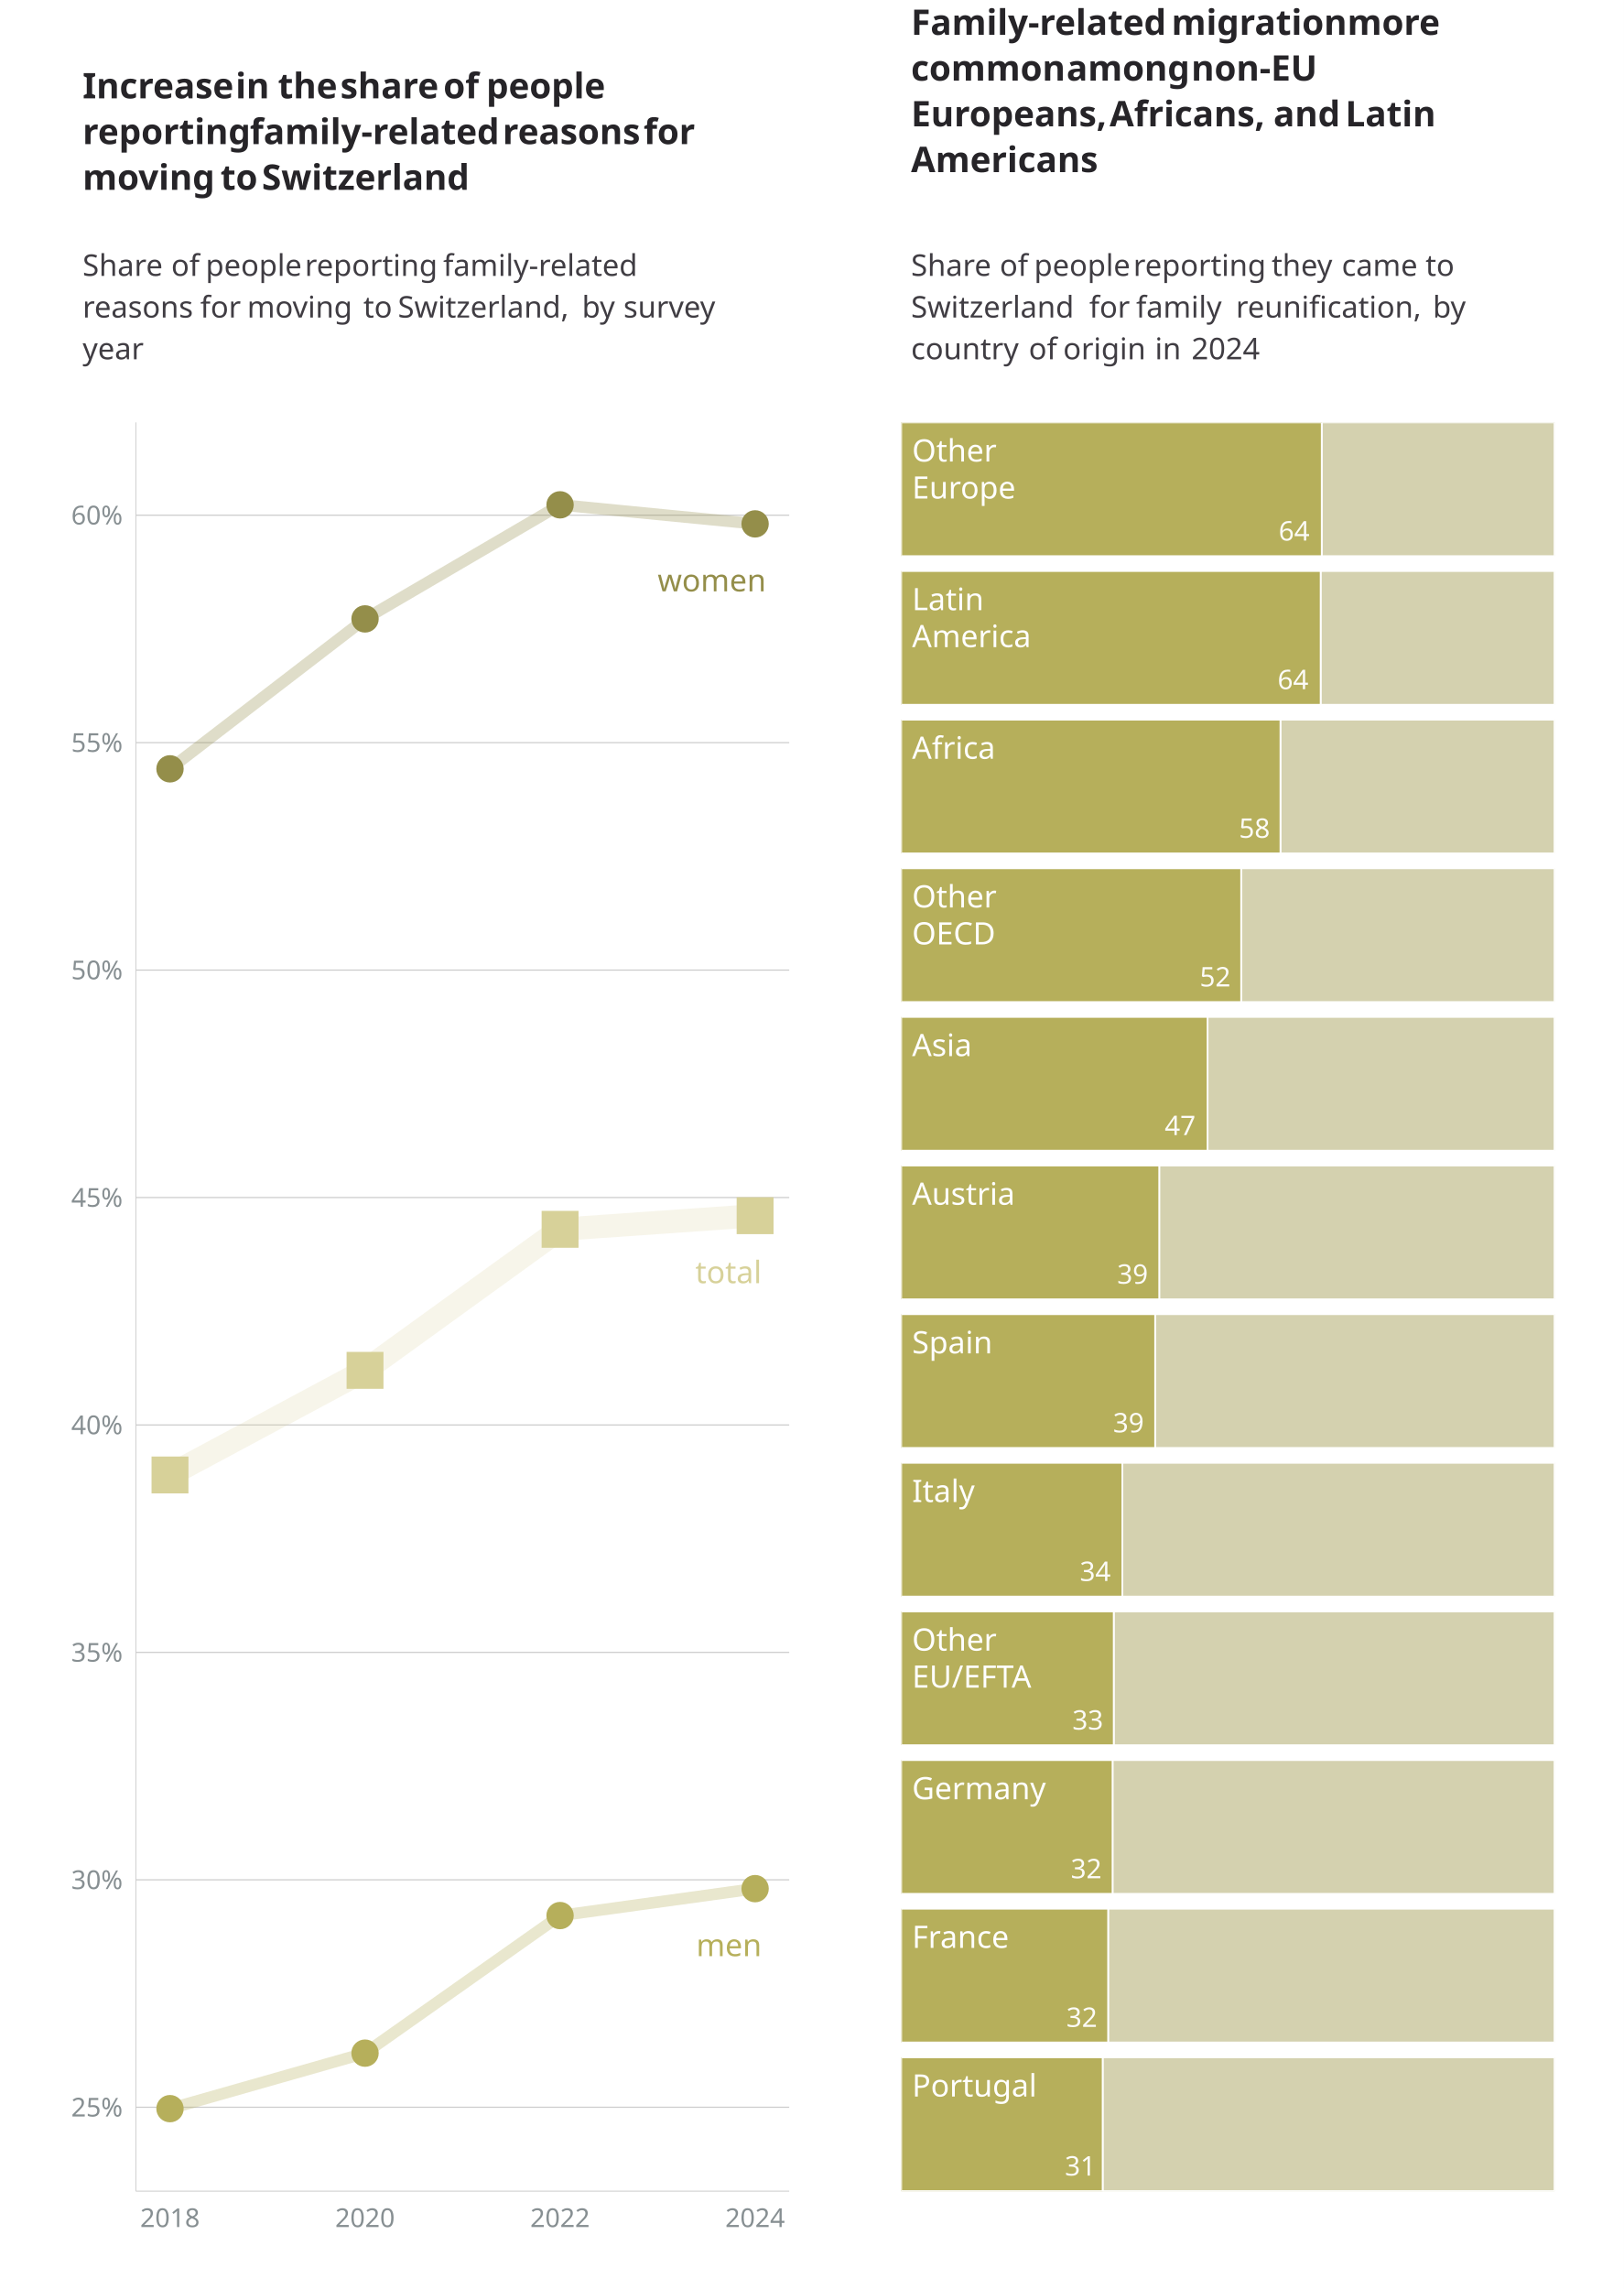
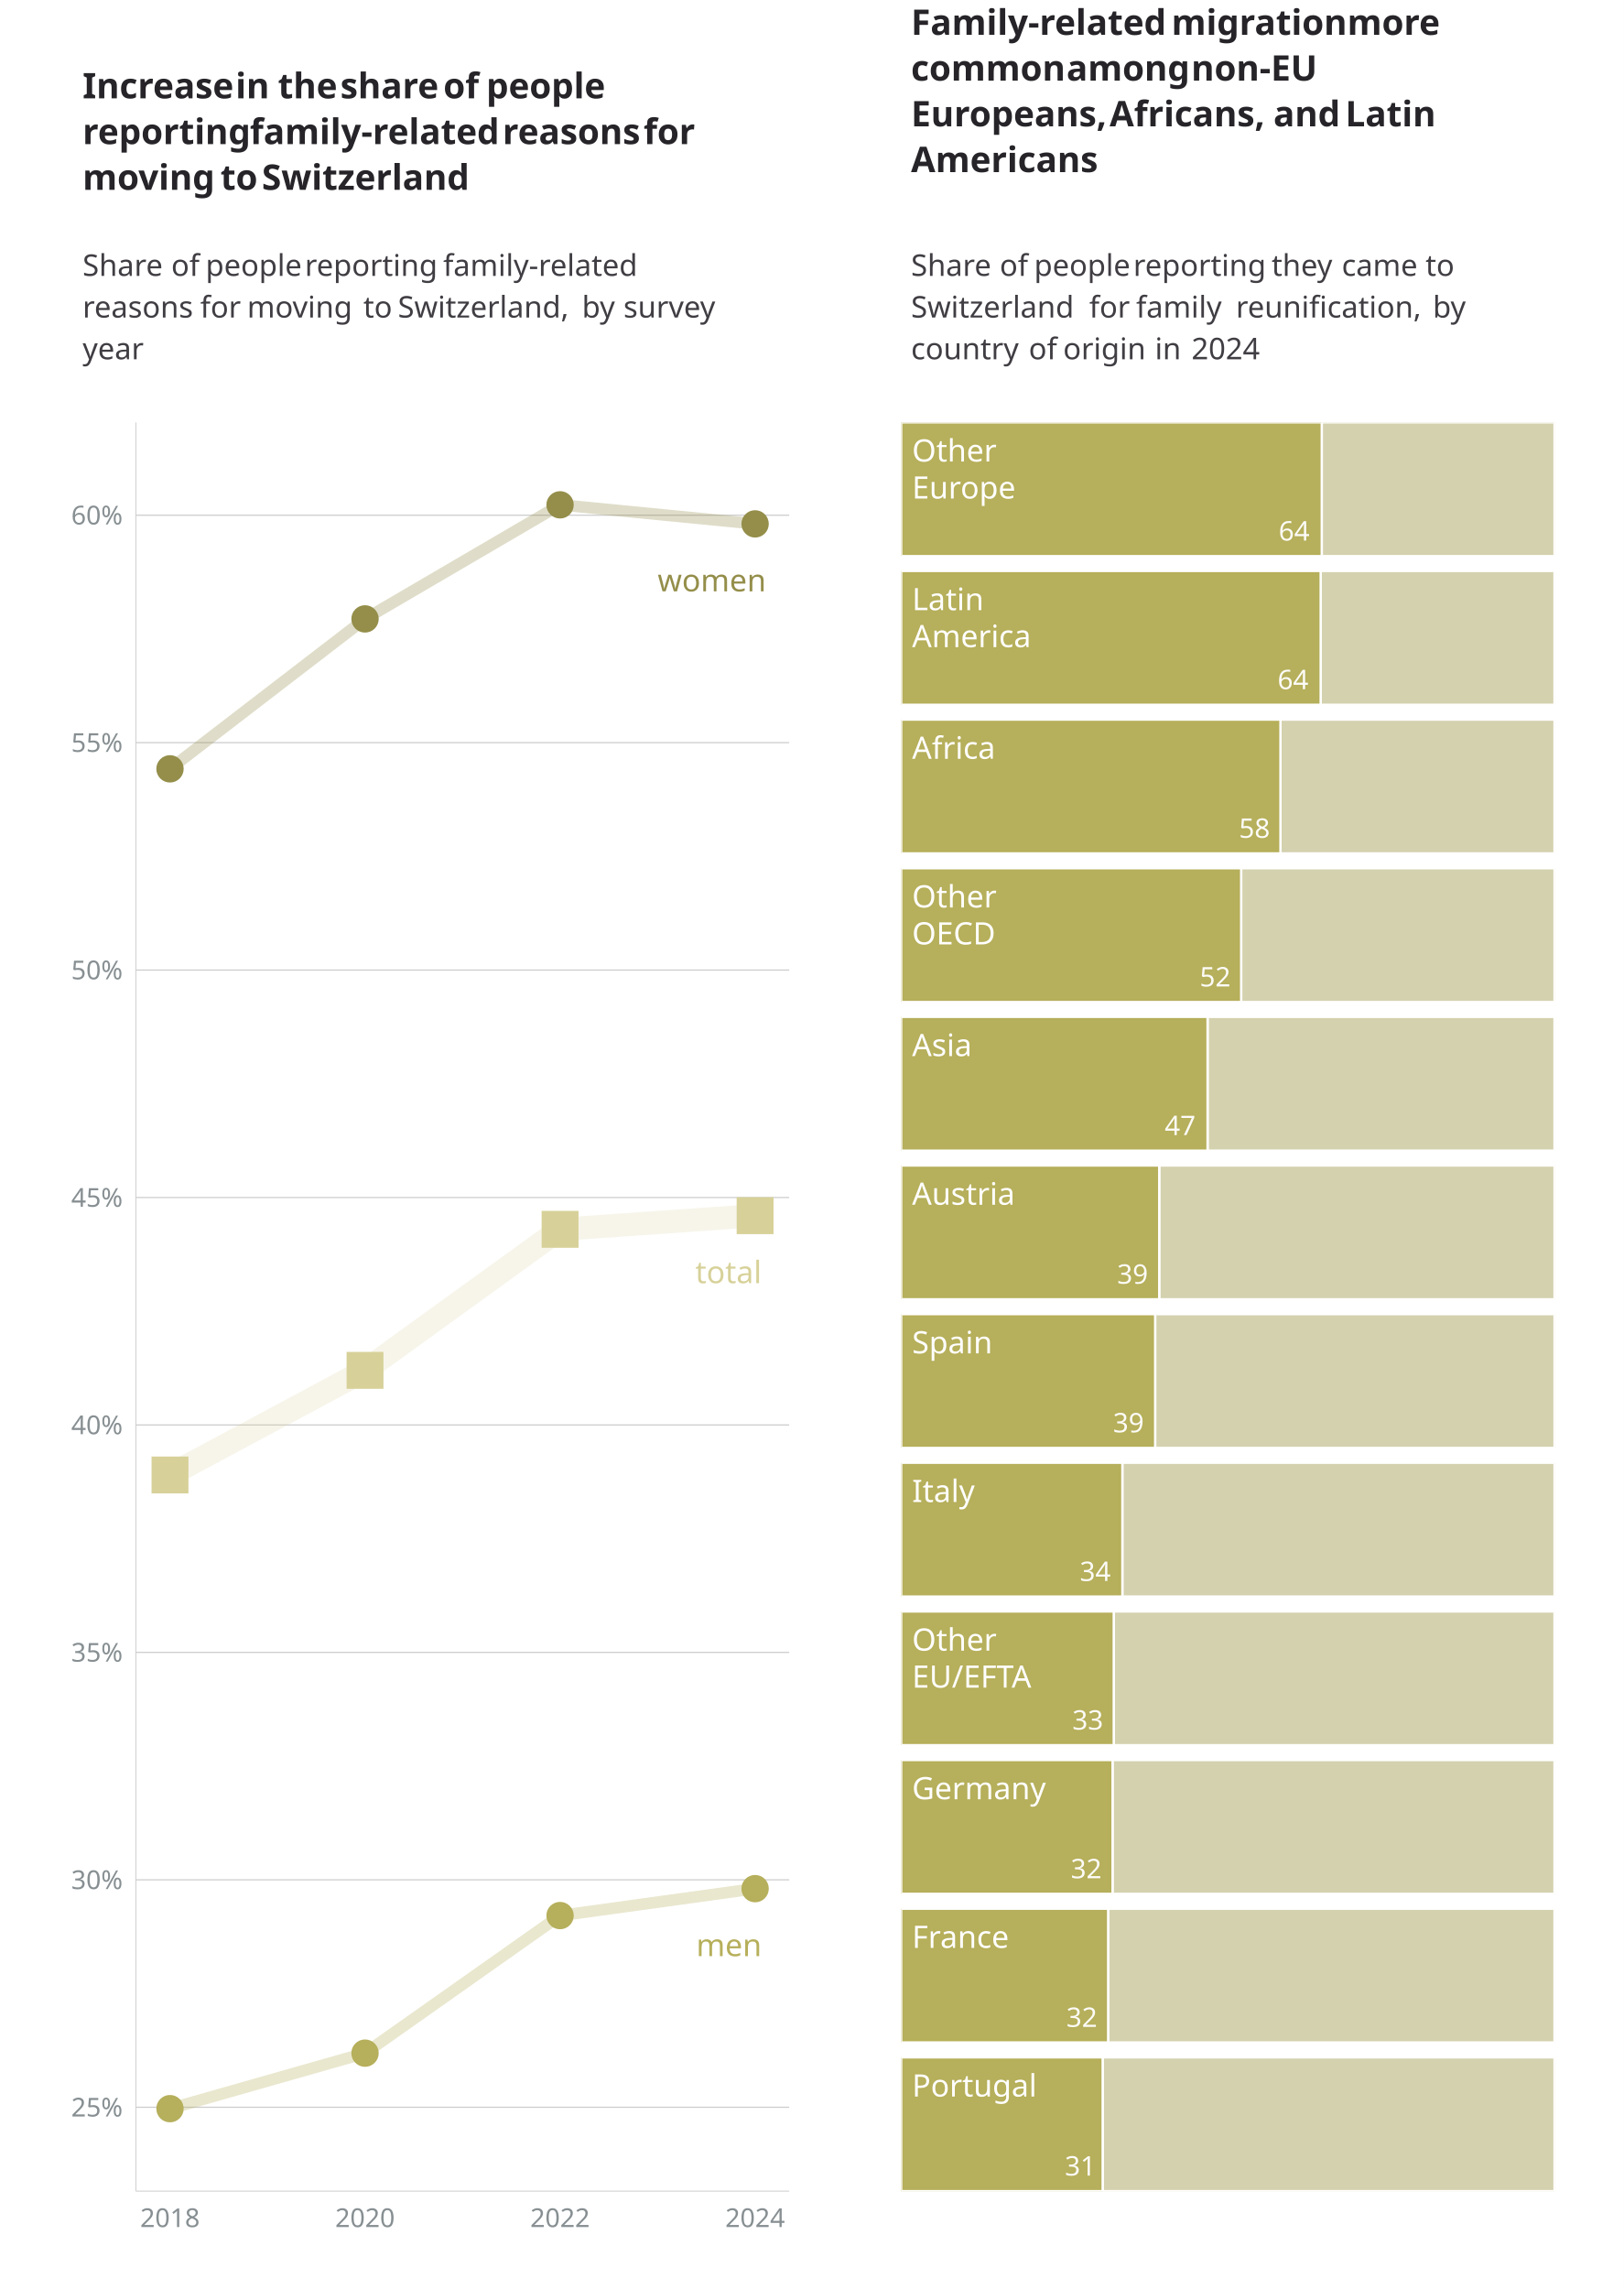
<svg xmlns="http://www.w3.org/2000/svg" width="597.60pt" height="842.40pt" viewBox="0 0 597.60 842.40">
  <g class="svglite">
    <defs>
      <style type="text/css">
    .svglite line, .svglite polyline, .svglite polygon, .svglite path, .svglite rect, .svglite circle {
      fill: none;
      stroke: #000000;
      stroke-linecap: round;
      stroke-linejoin: round;
      stroke-miterlimit: 10.00;
    }
    .svglite text {
      white-space: pre;
    }
    .svglite g.glyphgroup path {
      fill: inherit;
      stroke: none;
    }
  </style>
    </defs>
    <rect width="100%" height="100%" style="stroke: none; fill: #FFFFFF;" />
    <defs>
      <clipPath id="cpMC4wMHw1OTcuNjB8MC4wMHw4NDIuNDA=">
        <rect x="0.00" y="0.00" width="597.60" height="842.40" />
      </clipPath>
    </defs>
    <g clip-path="url(#cpMC4wMHw1OTcuNjB8MC4wMHw4NDIuNDA=)">
      <rect x="0.00" y="0.00" width="597.60" height="842.40" style="stroke-width: 1.07; stroke: #FFFFFF; fill: #FFFFFF;" />
    </g>
    <defs>
      <clipPath id="cpNTAuMDF8NTcyLjIwfDE1NS40NHw4MDYuMzg=">
        <rect x="50.01" y="155.44" width="522.19" height="650.94" />
      </clipPath>
    </defs>
    <g clip-path="url(#cpNTAuMDF8NTcyLjIwfDE1NS40NHw4MDYuMzg=)">
</g>
    <g clip-path="url(#cpMC4wMHw1OTcuNjB8MC4wMHw4NDIuNDA=)">
</g>
    <defs>
      <clipPath id="cpNS40OHwzMTAuNDN8NS40OHw4MzYuOTI=">
        <rect x="5.48" y="5.48" width="304.95" height="831.44" />
      </clipPath>
    </defs>
    <g clip-path="url(#cpNS40OHwzMTAuNDN8NS40OHw4MzYuOTI=)">
      <rect x="5.48" y="5.48" width="304.95" height="831.44" style="stroke-width: 0.00; stroke: none; fill: #FFFFFF;" />
    </g>
    <g clip-path="url(#cpMC4wMHw1OTcuNjB8MC4wMHw4NDIuNDA=)">
</g>
    <defs>
      <clipPath id="cpMzEwLjQzfDU5Mi4xMnw1LjQ4fDgzNi45Mg==">
        <rect x="310.43" y="5.48" width="281.69" height="831.44" />
      </clipPath>
    </defs>
    <g clip-path="url(#cpMzEwLjQzfDU5Mi4xMnw1LjQ4fDgzNi45Mg==)">
      <rect x="310.43" y="5.48" width="281.69" height="831.44" style="stroke-width: 0.00; stroke: none; fill: #FFFFFF;" />
    </g>
    <g clip-path="url(#cpMC4wMHw1OTcuNjB8MC4wMHw4NDIuNDA=)">
</g>
    <defs>
      <clipPath id="cpNTAuMDF8MjkwLjUwfDE1NS40NHw4MDYuMzg=">
        <rect x="50.01" y="155.44" width="240.50" height="650.94" />
      </clipPath>
    </defs>
    <g clip-path="url(#cpNTAuMDF8MjkwLjUwfDE1NS40NHw4MDYuMzg=)">
      <rect x="50.01" y="155.44" width="240.50" height="650.94" style="stroke-width: 0.00; stroke: none; fill: #FFFFFF;" />
      <polyline points="50.01,775.51 290.50,775.51 " style="stroke-width: 0.43; stroke: #CCCCCC; stroke-linecap: butt;" />
      <polyline points="50.01,691.81 290.50,691.81 " style="stroke-width: 0.43; stroke: #CCCCCC; stroke-linecap: butt;" />
      <polyline points="50.01,608.11 290.50,608.11 " style="stroke-width: 0.43; stroke: #CCCCCC; stroke-linecap: butt;" />
      <polyline points="50.01,524.41 290.50,524.41 " style="stroke-width: 0.43; stroke: #CCCCCC; stroke-linecap: butt;" />
      <polyline points="50.01,440.70 290.50,440.70 " style="stroke-width: 0.43; stroke: #CCCCCC; stroke-linecap: butt;" />
      <polyline points="50.01,357.00 290.50,357.00 " style="stroke-width: 0.43; stroke: #CCCCCC; stroke-linecap: butt;" />
      <polyline points="50.01,273.30 290.50,273.30 " style="stroke-width: 0.43; stroke: #CCCCCC; stroke-linecap: butt;" />
      <polyline points="50.01,189.60 290.50,189.60 " style="stroke-width: 0.43; stroke: #CCCCCC; stroke-linecap: butt;" />
      <polyline points="62.57,776.03 134.36,755.60 206.15,704.97 277.94,695.06 " style="stroke-width: 4.27; stroke: #B6AF5B; stroke-opacity: 0.30; stroke-linecap: butt;" />
      <polyline points="62.57,282.95 134.36,227.77 206.15,185.79 277.94,192.80 " style="stroke-width: 4.27; stroke: #948E4A; stroke-opacity: 0.30; stroke-linecap: butt;" />
      <circle cx="62.57" cy="776.03" r="4.65" style="stroke-width: 0.77; stroke: #B6AF5B; fill: #B6AF5B;" />
      <circle cx="62.57" cy="282.95" r="4.65" style="stroke-width: 0.77; stroke: #948E4A; fill: #948E4A;" />
      <circle cx="134.36" cy="755.60" r="4.65" style="stroke-width: 0.77; stroke: #B6AF5B; fill: #B6AF5B;" />
      <circle cx="134.36" cy="227.77" r="4.65" style="stroke-width: 0.77; stroke: #948E4A; fill: #948E4A;" />
      <circle cx="206.15" cy="704.97" r="4.65" style="stroke-width: 0.77; stroke: #B6AF5B; fill: #B6AF5B;" />
      <circle cx="206.15" cy="185.79" r="4.65" style="stroke-width: 0.77; stroke: #948E4A; fill: #948E4A;" />
      <circle cx="277.94" cy="695.06" r="4.65" style="stroke-width: 0.77; stroke: #B6AF5B; fill: #B6AF5B;" />
      <circle cx="277.94" cy="192.80" r="4.65" style="stroke-width: 0.77; stroke: #948E4A; fill: #948E4A;" />
      <polyline points="62.57,542.82 134.36,504.32 206.15,452.42 277.94,447.40 " style="stroke-width: 8.54; stroke: #D7D199; stroke-opacity: 0.20; stroke-linecap: butt;" />
      <polygon points="271.15,454.19 284.73,454.19 284.73,440.61 271.15,440.61 " style="stroke-width: 0.77; stroke: none; fill: #D7D199;" />
      <polygon points="199.36,459.21 212.94,459.21 212.94,445.63 199.36,445.63 " style="stroke-width: 0.77; stroke: none; fill: #D7D199;" />
      <polygon points="127.57,511.11 141.15,511.11 141.15,497.53 127.57,497.53 " style="stroke-width: 0.77; stroke: none; fill: #D7D199;" />
      <polygon points="55.78,549.61 69.36,549.61 69.36,536.03 55.78,536.03 " style="stroke-width: 0.77; stroke: none; fill: #D7D199;" />
      <text x="280.36" y="719.90" text-anchor="end" style="font-size: 11.38px;fill: #B6AF5B; font-family: &quot;Roboto Slab&quot;;">men</text>
      <text x="281.99" y="217.64" text-anchor="end" style="font-size: 11.38px;fill: #948E4A; font-family: &quot;Roboto Slab&quot;;">women</text>
      <text x="280.35" y="472.23" text-anchor="end" style="font-size: 11.38px;fill: #D7D199; font-family: &quot;Roboto Slab&quot;;">total</text>
    </g>
    <g clip-path="url(#cpMC4wMHw1OTcuNjB8MC4wMHw4NDIuNDA=)">
      <polyline points="50.01,806.38 50.01,155.44 " style="stroke-width: 0.32; stroke: #CCCCCC; stroke-linecap: butt;" />
      <text x="35.69" y="778.92" text-anchor="middle" style="font-size: 9.60px;fill: #878F92; font-family: &quot;Roboto Slab&quot;;">25%</text>
      <text x="35.69" y="695.22" text-anchor="middle" style="font-size: 9.60px;fill: #878F92; font-family: &quot;Roboto Slab&quot;;">30%</text>
      <text x="35.69" y="611.52" text-anchor="middle" style="font-size: 9.60px;fill: #878F92; font-family: &quot;Roboto Slab&quot;;">35%</text>
      <text x="35.69" y="527.82" text-anchor="middle" style="font-size: 9.60px;fill: #878F92; font-family: &quot;Roboto Slab&quot;;">40%</text>
      <text x="35.69" y="444.12" text-anchor="middle" style="font-size: 9.60px;fill: #878F92; font-family: &quot;Roboto Slab&quot;;">45%</text>
      <text x="35.69" y="360.41" text-anchor="middle" style="font-size: 9.60px;fill: #878F92; font-family: &quot;Roboto Slab&quot;;">50%</text>
      <text x="35.69" y="276.71" text-anchor="middle" style="font-size: 9.60px;fill: #878F92; font-family: &quot;Roboto Slab&quot;;">55%</text>
      <text x="35.69" y="193.01" text-anchor="middle" style="font-size: 9.60px;fill: #878F92; font-family: &quot;Roboto Slab&quot;;">60%</text>
      <polyline points="50.01,806.38 290.50,806.38 " style="stroke-width: 0.32; stroke: #CCCCCC; stroke-linecap: butt;" />
      <text x="62.57" y="819.61" text-anchor="middle" style="font-size: 9.60px;fill: #878F92; font-family: &quot;Roboto Slab&quot;;">2018</text>
      <text x="134.36" y="819.61" text-anchor="middle" style="font-size: 9.60px;fill: #878F92; font-family: &quot;Roboto Slab&quot;;">2020</text>
      <text x="206.15" y="819.61" text-anchor="middle" style="font-size: 9.60px;fill: #878F92; font-family: &quot;Roboto Slab&quot;;">2022</text>
      <text x="277.94" y="819.61" text-anchor="middle" style="font-size: 9.60px;fill: #878F92; font-family: &quot;Roboto Slab&quot;;">2024</text>
      <text x="30.39" y="101.53" style="font-size: 11.00px;fill: #403D43; font-family: &quot;Roboto Slab&quot;;">Share</text>
      <text x="63.02" y="101.53" style="font-size: 11.00px;fill: #403D43; font-family: &quot;Roboto Slab&quot;;">of</text>
      <text x="75.68" y="101.53" style="font-size: 11.00px;fill: #403D43; font-family: &quot;Roboto Slab&quot;;">people</text>
      <text x="112.19" y="101.53" style="font-size: 11.00px;fill: #403D43; font-family: &quot;Roboto Slab&quot;;">reporting</text>
      <text x="163.11" y="101.53" style="font-size: 11.00px;fill: #403D43; font-family: &quot;Roboto Slab&quot;;">family-related</text>
      <text x="30.39" y="116.87" style="font-size: 11.00px;fill: #403D43; font-family: &quot;Roboto Slab&quot;;">reasons</text>
      <text x="73.70" y="116.87" style="font-size: 11.00px;fill: #403D43; font-family: &quot;Roboto Slab&quot;;">for</text>
      <text x="90.96" y="116.87" style="font-size: 11.00px;fill: #403D43; font-family: &quot;Roboto Slab&quot;;">moving</text>
      <text x="133.75" y="116.87" style="font-size: 11.00px;fill: #403D43; font-family: &quot;Roboto Slab&quot;;">to</text>
      <text x="146.44" y="116.87" style="font-size: 11.00px;fill: #403D43; font-family: &quot;Roboto Slab&quot;;">Switzerland,</text>
      <text x="214.20" y="116.87" style="font-size: 11.00px;fill: #403D43; font-family: &quot;Roboto Slab&quot;;">by</text>
      <text x="229.49" y="116.87" style="font-size: 11.00px;fill: #403D43; font-family: &quot;Roboto Slab&quot;;">survey</text>
      <text x="30.39" y="132.22" style="font-size: 11.00px;fill: #403D43; font-family: &quot;Roboto Slab&quot;;">year</text>
      <text x="30.39" y="36.19" style="font-size: 13.00px; font-weight: 800;fill: #262428; font-family: &quot;Roboto Slab&quot;;">Increase</text>
      <text x="86.68" y="36.19" style="font-size: 13.00px; font-weight: 800;fill: #262428; font-family: &quot;Roboto Slab&quot;;">in</text>
      <text x="102.30" y="36.19" style="font-size: 13.00px; font-weight: 800;fill: #262428; font-family: &quot;Roboto Slab&quot;;">the</text>
      <text x="125.26" y="36.19" style="font-size: 13.00px; font-weight: 800;fill: #262428; font-family: &quot;Roboto Slab&quot;;">share</text>
      <text x="163.19" y="36.19" style="font-size: 13.00px; font-weight: 800;fill: #262428; font-family: &quot;Roboto Slab&quot;;">of</text>
      <text x="178.97" y="36.19" style="font-size: 13.00px; font-weight: 800;fill: #262428; font-family: &quot;Roboto Slab&quot;;">people</text>
      <text x="30.39" y="53.03" style="font-size: 13.00px; font-weight: 800;fill: #262428; font-family: &quot;Roboto Slab&quot;;">reporting</text>
      <text x="91.96" y="53.03" style="font-size: 13.00px; font-weight: 800;fill: #262428; font-family: &quot;Roboto Slab&quot;;">family-related</text>
      <text x="184.98" y="53.03" style="font-size: 13.00px; font-weight: 800;fill: #262428; font-family: &quot;Roboto Slab&quot;;">reasons</text>
      <text x="236.88" y="53.03" style="font-size: 13.00px; font-weight: 800;fill: #262428; font-family: &quot;Roboto Slab&quot;;">for</text>
      <text x="30.39" y="69.86" style="font-size: 13.00px; font-weight: 800;fill: #262428; font-family: &quot;Roboto Slab&quot;;">moving</text>
      <text x="81.14" y="69.86" style="font-size: 13.00px; font-weight: 800;fill: #262428; font-family: &quot;Roboto Slab&quot;;">to</text>
      <text x="96.37" y="69.86" style="font-size: 13.00px; font-weight: 800;fill: #262428; font-family: &quot;Roboto Slab&quot;;">Switzerland</text>
    </g>
    <defs>
      <clipPath id="cpMzMxLjcwfDU3Mi4yMHwxNTUuNDR8ODA2LjM4">
        <rect x="331.70" y="155.44" width="240.50" height="650.94" />
      </clipPath>
    </defs>
    <g clip-path="url(#cpMzMxLjcwfDU3Mi4yMHwxNTUuNDR8ODA2LjM4)">
      <rect x="331.70" y="155.44" width="240.50" height="650.94" style="stroke-width: 0.00; stroke: none; fill: #FFFFFF;" />
-       <rect x="405.87" y="757.15" width="166.33" height="49.23" style="stroke-width: 0.64; stroke: #FFFFFF; stroke-linecap: butt; stroke-linejoin: miter; fill: #D4D1AF;" />
-       <rect x="331.70" y="757.15" width="74.17" height="49.23" style="stroke-width: 0.64; stroke: #FFFFFF; stroke-linecap: butt; stroke-linejoin: miter; fill: #B6AF5B;" />
-       <rect x="407.88" y="702.44" width="164.31" height="49.23" style="stroke-width: 0.64; stroke: #FFFFFF; stroke-linecap: butt; stroke-linejoin: miter; fill: #D4D1AF;" />
-       <rect x="331.70" y="702.44" width="76.18" height="49.23" style="stroke-width: 0.64; stroke: #FFFFFF; stroke-linecap: butt; stroke-linejoin: miter; fill: #B6AF5B;" />
-       <rect x="409.51" y="647.74" width="162.68" height="49.23" style="stroke-width: 0.64; stroke: #FFFFFF; stroke-linecap: butt; stroke-linejoin: miter; fill: #D4D1AF;" />
-       <rect x="331.70" y="647.74" width="77.81" height="49.23" style="stroke-width: 0.64; stroke: #FFFFFF; stroke-linecap: butt; stroke-linejoin: miter; fill: #B6AF5B;" />
-       <rect x="409.95" y="593.04" width="162.24" height="49.23" style="stroke-width: 0.64; stroke: #FFFFFF; stroke-linecap: butt; stroke-linejoin: miter; fill: #D4D1AF;" />
-       <rect x="331.70" y="593.04" width="78.25" height="49.23" style="stroke-width: 0.64; stroke: #FFFFFF; stroke-linecap: butt; stroke-linejoin: miter; fill: #B6AF5B;" />
-       <rect x="413.12" y="538.34" width="159.08" height="49.23" style="stroke-width: 0.64; stroke: #FFFFFF; stroke-linecap: butt; stroke-linejoin: miter; fill: #D4D1AF;" />
-       <rect x="331.70" y="538.34" width="81.42" height="49.23" style="stroke-width: 0.64; stroke: #FFFFFF; stroke-linecap: butt; stroke-linejoin: miter; fill: #B6AF5B;" />
-       <rect x="425.19" y="483.64" width="147.01" height="49.23" style="stroke-width: 0.64; stroke: #FFFFFF; stroke-linecap: butt; stroke-linejoin: miter; fill: #D4D1AF;" />
-       <rect x="331.70" y="483.64" width="93.49" height="49.23" style="stroke-width: 0.64; stroke: #FFFFFF; stroke-linecap: butt; stroke-linejoin: miter; fill: #B6AF5B;" />
-       <rect x="426.69" y="428.94" width="145.51" height="49.23" style="stroke-width: 0.64; stroke: #FFFFFF; stroke-linecap: butt; stroke-linejoin: miter; fill: #D4D1AF;" />
-       <rect x="331.70" y="428.94" width="94.99" height="49.23" style="stroke-width: 0.64; stroke: #FFFFFF; stroke-linecap: butt; stroke-linejoin: miter; fill: #B6AF5B;" />
-       <rect x="444.48" y="374.24" width="127.71" height="49.23" style="stroke-width: 0.64; stroke: #FFFFFF; stroke-linecap: butt; stroke-linejoin: miter; fill: #D4D1AF;" />
-       <rect x="331.70" y="374.24" width="112.78" height="49.23" style="stroke-width: 0.64; stroke: #FFFFFF; stroke-linecap: butt; stroke-linejoin: miter; fill: #B6AF5B;" />
-       <rect x="456.85" y="319.54" width="115.35" height="49.23" style="stroke-width: 0.64; stroke: #FFFFFF; stroke-linecap: butt; stroke-linejoin: miter; fill: #D4D1AF;" />
-       <rect x="331.70" y="319.54" width="125.15" height="49.23" style="stroke-width: 0.64; stroke: #FFFFFF; stroke-linecap: butt; stroke-linejoin: miter; fill: #B6AF5B;" />
-       <rect x="471.31" y="264.84" width="100.88" height="49.23" style="stroke-width: 0.64; stroke: #FFFFFF; stroke-linecap: butt; stroke-linejoin: miter; fill: #D4D1AF;" />
-       <rect x="331.70" y="264.84" width="139.61" height="49.23" style="stroke-width: 0.64; stroke: #FFFFFF; stroke-linecap: butt; stroke-linejoin: miter; fill: #B6AF5B;" />
-       <rect x="486.11" y="210.14" width="86.08" height="49.23" style="stroke-width: 0.64; stroke: #FFFFFF; stroke-linecap: butt; stroke-linejoin: miter; fill: #D4D1AF;" />
-       <rect x="331.70" y="210.14" width="154.41" height="49.23" style="stroke-width: 0.64; stroke: #FFFFFF; stroke-linecap: butt; stroke-linejoin: miter; fill: #B6AF5B;" />
-       <rect x="486.51" y="155.44" width="85.69" height="49.23" style="stroke-width: 0.64; stroke: #FFFFFF; stroke-linecap: butt; stroke-linejoin: miter; fill: #D4D1AF;" />
-       <rect x="331.70" y="155.44" width="154.81" height="49.23" style="stroke-width: 0.64; stroke: #FFFFFF; stroke-linecap: butt; stroke-linejoin: miter; fill: #B6AF5B;" />
+       <rect x="405.87" y="757.15" width="166.33" height="49.23" style="stroke-width: 0.85; stroke: #FFFFFF; stroke-linecap: butt; stroke-linejoin: miter; fill: #D4D1AF;" />
+       <rect x="331.70" y="757.15" width="74.17" height="49.23" style="stroke-width: 0.85; stroke: #FFFFFF; stroke-linecap: butt; stroke-linejoin: miter; fill: #B6AF5B;" />
+       <rect x="407.88" y="702.44" width="164.31" height="49.23" style="stroke-width: 0.85; stroke: #FFFFFF; stroke-linecap: butt; stroke-linejoin: miter; fill: #D4D1AF;" />
+       <rect x="331.70" y="702.44" width="76.18" height="49.23" style="stroke-width: 0.85; stroke: #FFFFFF; stroke-linecap: butt; stroke-linejoin: miter; fill: #B6AF5B;" />
+       <rect x="409.51" y="647.74" width="162.68" height="49.23" style="stroke-width: 0.85; stroke: #FFFFFF; stroke-linecap: butt; stroke-linejoin: miter; fill: #D4D1AF;" />
+       <rect x="331.70" y="647.74" width="77.81" height="49.23" style="stroke-width: 0.85; stroke: #FFFFFF; stroke-linecap: butt; stroke-linejoin: miter; fill: #B6AF5B;" />
+       <rect x="409.95" y="593.04" width="162.24" height="49.23" style="stroke-width: 0.85; stroke: #FFFFFF; stroke-linecap: butt; stroke-linejoin: miter; fill: #D4D1AF;" />
+       <rect x="331.70" y="593.04" width="78.25" height="49.23" style="stroke-width: 0.85; stroke: #FFFFFF; stroke-linecap: butt; stroke-linejoin: miter; fill: #B6AF5B;" />
+       <rect x="413.12" y="538.34" width="159.08" height="49.23" style="stroke-width: 0.85; stroke: #FFFFFF; stroke-linecap: butt; stroke-linejoin: miter; fill: #D4D1AF;" />
+       <rect x="331.70" y="538.34" width="81.42" height="49.23" style="stroke-width: 0.85; stroke: #FFFFFF; stroke-linecap: butt; stroke-linejoin: miter; fill: #B6AF5B;" />
+       <rect x="425.19" y="483.64" width="147.01" height="49.23" style="stroke-width: 0.85; stroke: #FFFFFF; stroke-linecap: butt; stroke-linejoin: miter; fill: #D4D1AF;" />
+       <rect x="331.70" y="483.64" width="93.49" height="49.23" style="stroke-width: 0.85; stroke: #FFFFFF; stroke-linecap: butt; stroke-linejoin: miter; fill: #B6AF5B;" />
+       <rect x="426.69" y="428.94" width="145.51" height="49.23" style="stroke-width: 0.85; stroke: #FFFFFF; stroke-linecap: butt; stroke-linejoin: miter; fill: #D4D1AF;" />
+       <rect x="331.70" y="428.94" width="94.99" height="49.23" style="stroke-width: 0.85; stroke: #FFFFFF; stroke-linecap: butt; stroke-linejoin: miter; fill: #B6AF5B;" />
+       <rect x="444.48" y="374.24" width="127.71" height="49.23" style="stroke-width: 0.85; stroke: #FFFFFF; stroke-linecap: butt; stroke-linejoin: miter; fill: #D4D1AF;" />
+       <rect x="331.70" y="374.24" width="112.78" height="49.23" style="stroke-width: 0.85; stroke: #FFFFFF; stroke-linecap: butt; stroke-linejoin: miter; fill: #B6AF5B;" />
+       <rect x="456.85" y="319.54" width="115.35" height="49.23" style="stroke-width: 0.85; stroke: #FFFFFF; stroke-linecap: butt; stroke-linejoin: miter; fill: #D4D1AF;" />
+       <rect x="331.70" y="319.54" width="125.15" height="49.23" style="stroke-width: 0.85; stroke: #FFFFFF; stroke-linecap: butt; stroke-linejoin: miter; fill: #B6AF5B;" />
+       <rect x="471.31" y="264.84" width="100.88" height="49.23" style="stroke-width: 0.85; stroke: #FFFFFF; stroke-linecap: butt; stroke-linejoin: miter; fill: #D4D1AF;" />
+       <rect x="331.70" y="264.84" width="139.61" height="49.23" style="stroke-width: 0.85; stroke: #FFFFFF; stroke-linecap: butt; stroke-linejoin: miter; fill: #B6AF5B;" />
+       <rect x="486.11" y="210.14" width="86.08" height="49.23" style="stroke-width: 0.85; stroke: #FFFFFF; stroke-linecap: butt; stroke-linejoin: miter; fill: #D4D1AF;" />
+       <rect x="331.70" y="210.14" width="154.41" height="49.23" style="stroke-width: 0.85; stroke: #FFFFFF; stroke-linecap: butt; stroke-linejoin: miter; fill: #B6AF5B;" />
+       <rect x="486.51" y="155.44" width="85.69" height="49.23" style="stroke-width: 0.85; stroke: #FFFFFF; stroke-linecap: butt; stroke-linejoin: miter; fill: #D4D1AF;" />
+       <rect x="331.70" y="155.44" width="154.81" height="49.23" style="stroke-width: 0.85; stroke: #FFFFFF; stroke-linecap: butt; stroke-linejoin: miter; fill: #B6AF5B;" />
      <text x="335.71" y="771.57" style="font-size: 11.38px;fill: #FFFFFF; font-family: &quot;Roboto Slab&quot;;">Portugal</text>
      <text x="335.71" y="716.87" style="font-size: 11.38px;fill: #FFFFFF; font-family: &quot;Roboto Slab&quot;;">France</text>
      <text x="335.71" y="662.17" style="font-size: 11.38px;fill: #FFFFFF; font-family: &quot;Roboto Slab&quot;;">Germany</text>
      <text x="335.71" y="607.47" style="font-size: 11.38px;fill: #FFFFFF; font-family: &quot;Roboto Slab&quot;;">Other</text>
      <text x="335.71" y="621.08" style="font-size: 11.38px;fill: #FFFFFF; font-family: &quot;Roboto Slab&quot;;">EU/EFTA</text>
      <text x="335.71" y="552.77" style="font-size: 11.38px;fill: #FFFFFF; font-family: &quot;Roboto Slab&quot;;">Italy</text>
      <text x="335.71" y="498.07" style="font-size: 11.38px;fill: #FFFFFF; font-family: &quot;Roboto Slab&quot;;">Spain</text>
      <text x="335.71" y="443.37" style="font-size: 11.38px;fill: #FFFFFF; font-family: &quot;Roboto Slab&quot;;">Austria</text>
      <text x="335.71" y="388.67" style="font-size: 11.38px;fill: #FFFFFF; font-family: &quot;Roboto Slab&quot;;">Asia</text>
      <text x="335.71" y="333.97" style="font-size: 11.38px;fill: #FFFFFF; font-family: &quot;Roboto Slab&quot;;">Other</text>
      <text x="335.71" y="347.57" style="font-size: 11.38px;fill: #FFFFFF; font-family: &quot;Roboto Slab&quot;;">OECD</text>
      <text x="335.71" y="279.26" style="font-size: 11.38px;fill: #FFFFFF; font-family: &quot;Roboto Slab&quot;;">Africa</text>
      <text x="335.71" y="224.56" style="font-size: 11.38px;fill: #FFFFFF; font-family: &quot;Roboto Slab&quot;;">Latin</text>
      <text x="335.71" y="238.17" style="font-size: 11.38px;fill: #FFFFFF; font-family: &quot;Roboto Slab&quot;;">America</text>
      <text x="335.71" y="169.86" style="font-size: 11.38px;fill: #FFFFFF; font-family: &quot;Roboto Slab&quot;;">Other</text>
      <text x="335.71" y="183.47" style="font-size: 11.38px;fill: #FFFFFF; font-family: &quot;Roboto Slab&quot;;">Europe</text>
      <text x="391.95" y="800.65" style="font-size: 9.96px;fill: #FFFFFF; fill-opacity: 0.95; font-family: &quot;Roboto Slab&quot;;">31</text>
      <text x="392.50" y="745.94" style="font-size: 9.96px;fill: #FFFFFF; fill-opacity: 0.95; font-family: &quot;Roboto Slab&quot;;">32</text>
      <text x="394.13" y="691.24" style="font-size: 9.96px;fill: #FFFFFF; fill-opacity: 0.95; font-family: &quot;Roboto Slab&quot;;">32</text>
      <text x="394.70" y="636.54" style="font-size: 9.96px;fill: #FFFFFF; fill-opacity: 0.95; font-family: &quot;Roboto Slab&quot;;">33</text>
      <text x="397.45" y="581.84" style="font-size: 9.96px;fill: #FFFFFF; fill-opacity: 0.95; font-family: &quot;Roboto Slab&quot;;">34</text>
      <text x="409.69" y="527.14" style="font-size: 9.96px;fill: #FFFFFF; fill-opacity: 0.95; font-family: &quot;Roboto Slab&quot;;">39</text>
      <text x="411.19" y="472.44" style="font-size: 9.96px;fill: #FFFFFF; fill-opacity: 0.95; font-family: &quot;Roboto Slab&quot;;">39</text>
      <text x="428.70" y="417.74" style="font-size: 9.96px;fill: #FFFFFF; fill-opacity: 0.95; font-family: &quot;Roboto Slab&quot;;">47</text>
      <text x="441.60" y="363.04" style="font-size: 9.96px;fill: #FFFFFF; fill-opacity: 0.95; font-family: &quot;Roboto Slab&quot;;">52</text>
      <text x="456.06" y="308.34" style="font-size: 9.96px;fill: #FFFFFF; fill-opacity: 0.95; font-family: &quot;Roboto Slab&quot;;">58</text>
      <text x="470.25" y="253.64" style="font-size: 9.96px;fill: #FFFFFF; fill-opacity: 0.95; font-family: &quot;Roboto Slab&quot;;">64</text>
      <text x="470.65" y="198.94" style="font-size: 9.96px;fill: #FFFFFF; fill-opacity: 0.95; font-family: &quot;Roboto Slab&quot;;">64</text>
    </g>
    <g clip-path="url(#cpMC4wMHw1OTcuNjB8MC4wMHw4NDIuNDA=)">
      <text x="335.33" y="101.53" style="font-size: 11.00px;fill: #403D43; font-family: &quot;Roboto Slab&quot;;">Share</text>
      <text x="367.96" y="101.53" style="font-size: 11.00px;fill: #403D43; font-family: &quot;Roboto Slab&quot;;">of</text>
      <text x="380.63" y="101.53" style="font-size: 11.00px;fill: #403D43; font-family: &quot;Roboto Slab&quot;;">people</text>
      <text x="417.14" y="101.53" style="font-size: 11.00px;fill: #403D43; font-family: &quot;Roboto Slab&quot;;">reporting</text>
      <text x="468.05" y="101.53" style="font-size: 11.00px;fill: #403D43; font-family: &quot;Roboto Slab&quot;;">they</text>
      <text x="493.86" y="101.53" style="font-size: 11.00px;fill: #403D43; font-family: &quot;Roboto Slab&quot;;">came</text>
      <text x="524.71" y="101.53" style="font-size: 11.00px;fill: #403D43; font-family: &quot;Roboto Slab&quot;;">to</text>
      <text x="335.33" y="116.87" style="font-size: 11.00px;fill: #403D43; font-family: &quot;Roboto Slab&quot;;">Switzerland</text>
      <text x="400.92" y="116.87" style="font-size: 11.00px;fill: #403D43; font-family: &quot;Roboto Slab&quot;;">for</text>
      <text x="418.17" y="116.87" style="font-size: 11.00px;fill: #403D43; font-family: &quot;Roboto Slab&quot;;">family</text>
      <text x="454.91" y="116.87" style="font-size: 11.00px;fill: #403D43; font-family: &quot;Roboto Slab&quot;;">reunification,</text>
      <text x="527.37" y="116.87" style="font-size: 11.00px;fill: #403D43; font-family: &quot;Roboto Slab&quot;;">by</text>
      <text x="335.33" y="132.22" style="font-size: 11.00px;fill: #403D43; font-family: &quot;Roboto Slab&quot;;">country</text>
      <text x="378.65" y="132.22" style="font-size: 11.00px;fill: #403D43; font-family: &quot;Roboto Slab&quot;;">of</text>
      <text x="391.31" y="132.22" style="font-size: 11.00px;fill: #403D43; font-family: &quot;Roboto Slab&quot;;">origin</text>
      <text x="425.10" y="132.22" style="font-size: 11.00px;fill: #403D43; font-family: &quot;Roboto Slab&quot;;">in</text>
      <text x="438.55" y="132.22" style="font-size: 11.00px;fill: #403D43; font-family: &quot;Roboto Slab&quot;;">2024</text>
      <text x="335.33" y="12.83" style="font-size: 13.00px; font-weight: 800;fill: #262428; font-family: &quot;Roboto Slab&quot;;">Family-related</text>
      <text x="431.19" y="12.83" style="font-size: 13.00px; font-weight: 800;fill: #262428; font-family: &quot;Roboto Slab&quot;;">migration</text>
      <text x="495.89" y="12.83" style="font-size: 13.00px; font-weight: 800;fill: #262428; font-family: &quot;Roboto Slab&quot;;">more</text>
      <text x="335.33" y="29.67" style="font-size: 13.00px; font-weight: 800;fill: #262428; font-family: &quot;Roboto Slab&quot;;">common</text>
      <text x="392.54" y="29.67" style="font-size: 13.00px; font-weight: 800;fill: #262428; font-family: &quot;Roboto Slab&quot;;">among</text>
      <text x="438.45" y="29.67" style="font-size: 13.00px; font-weight: 800;fill: #262428; font-family: &quot;Roboto Slab&quot;;">non-EU</text>
      <text x="335.33" y="46.50" style="font-size: 13.00px; font-weight: 800;fill: #262428; font-family: &quot;Roboto Slab&quot;;">Europeans,</text>
      <text x="408.42" y="46.50" style="font-size: 13.00px; font-weight: 800;fill: #262428; font-family: &quot;Roboto Slab&quot;;">Africans,</text>
      <text x="468.72" y="46.50" style="font-size: 13.00px; font-weight: 800;fill: #262428; font-family: &quot;Roboto Slab&quot;;">and</text>
      <text x="495.17" y="46.50" style="font-size: 13.00px; font-weight: 800;fill: #262428; font-family: &quot;Roboto Slab&quot;;">Latin</text>
      <text x="335.33" y="63.34" style="font-size: 13.00px; font-weight: 800;fill: #262428; font-family: &quot;Roboto Slab&quot;;">Americans</text>
    </g>
  </g>
</svg>
